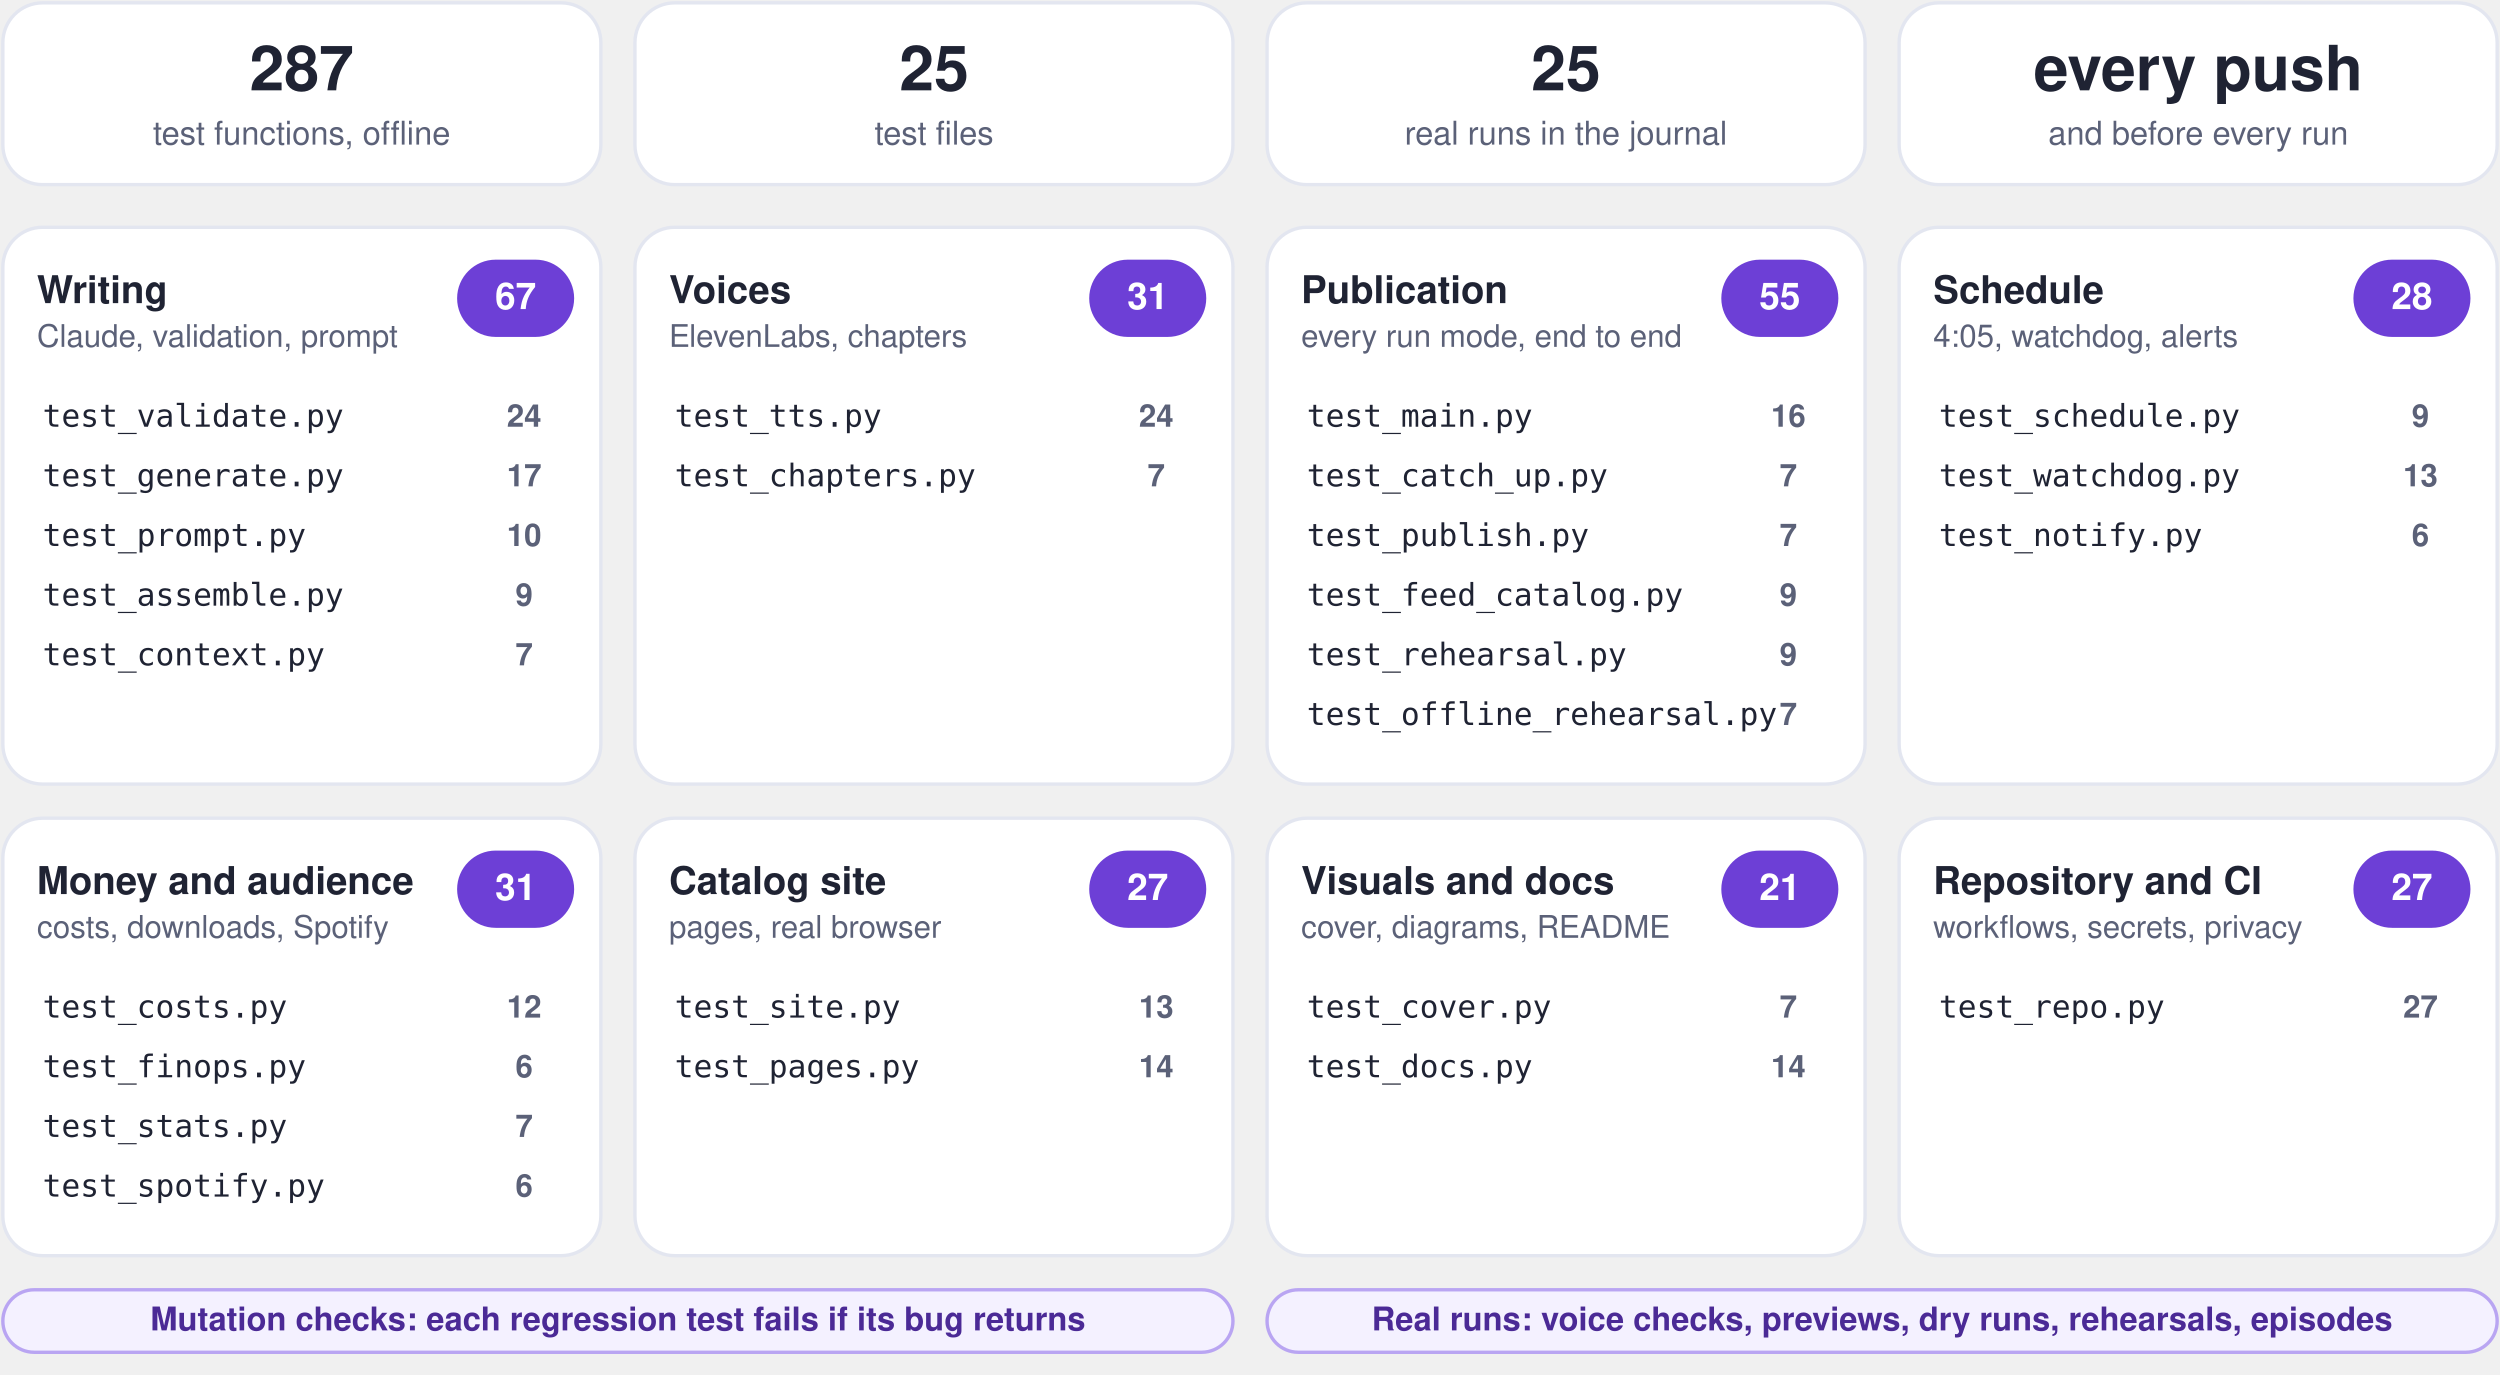
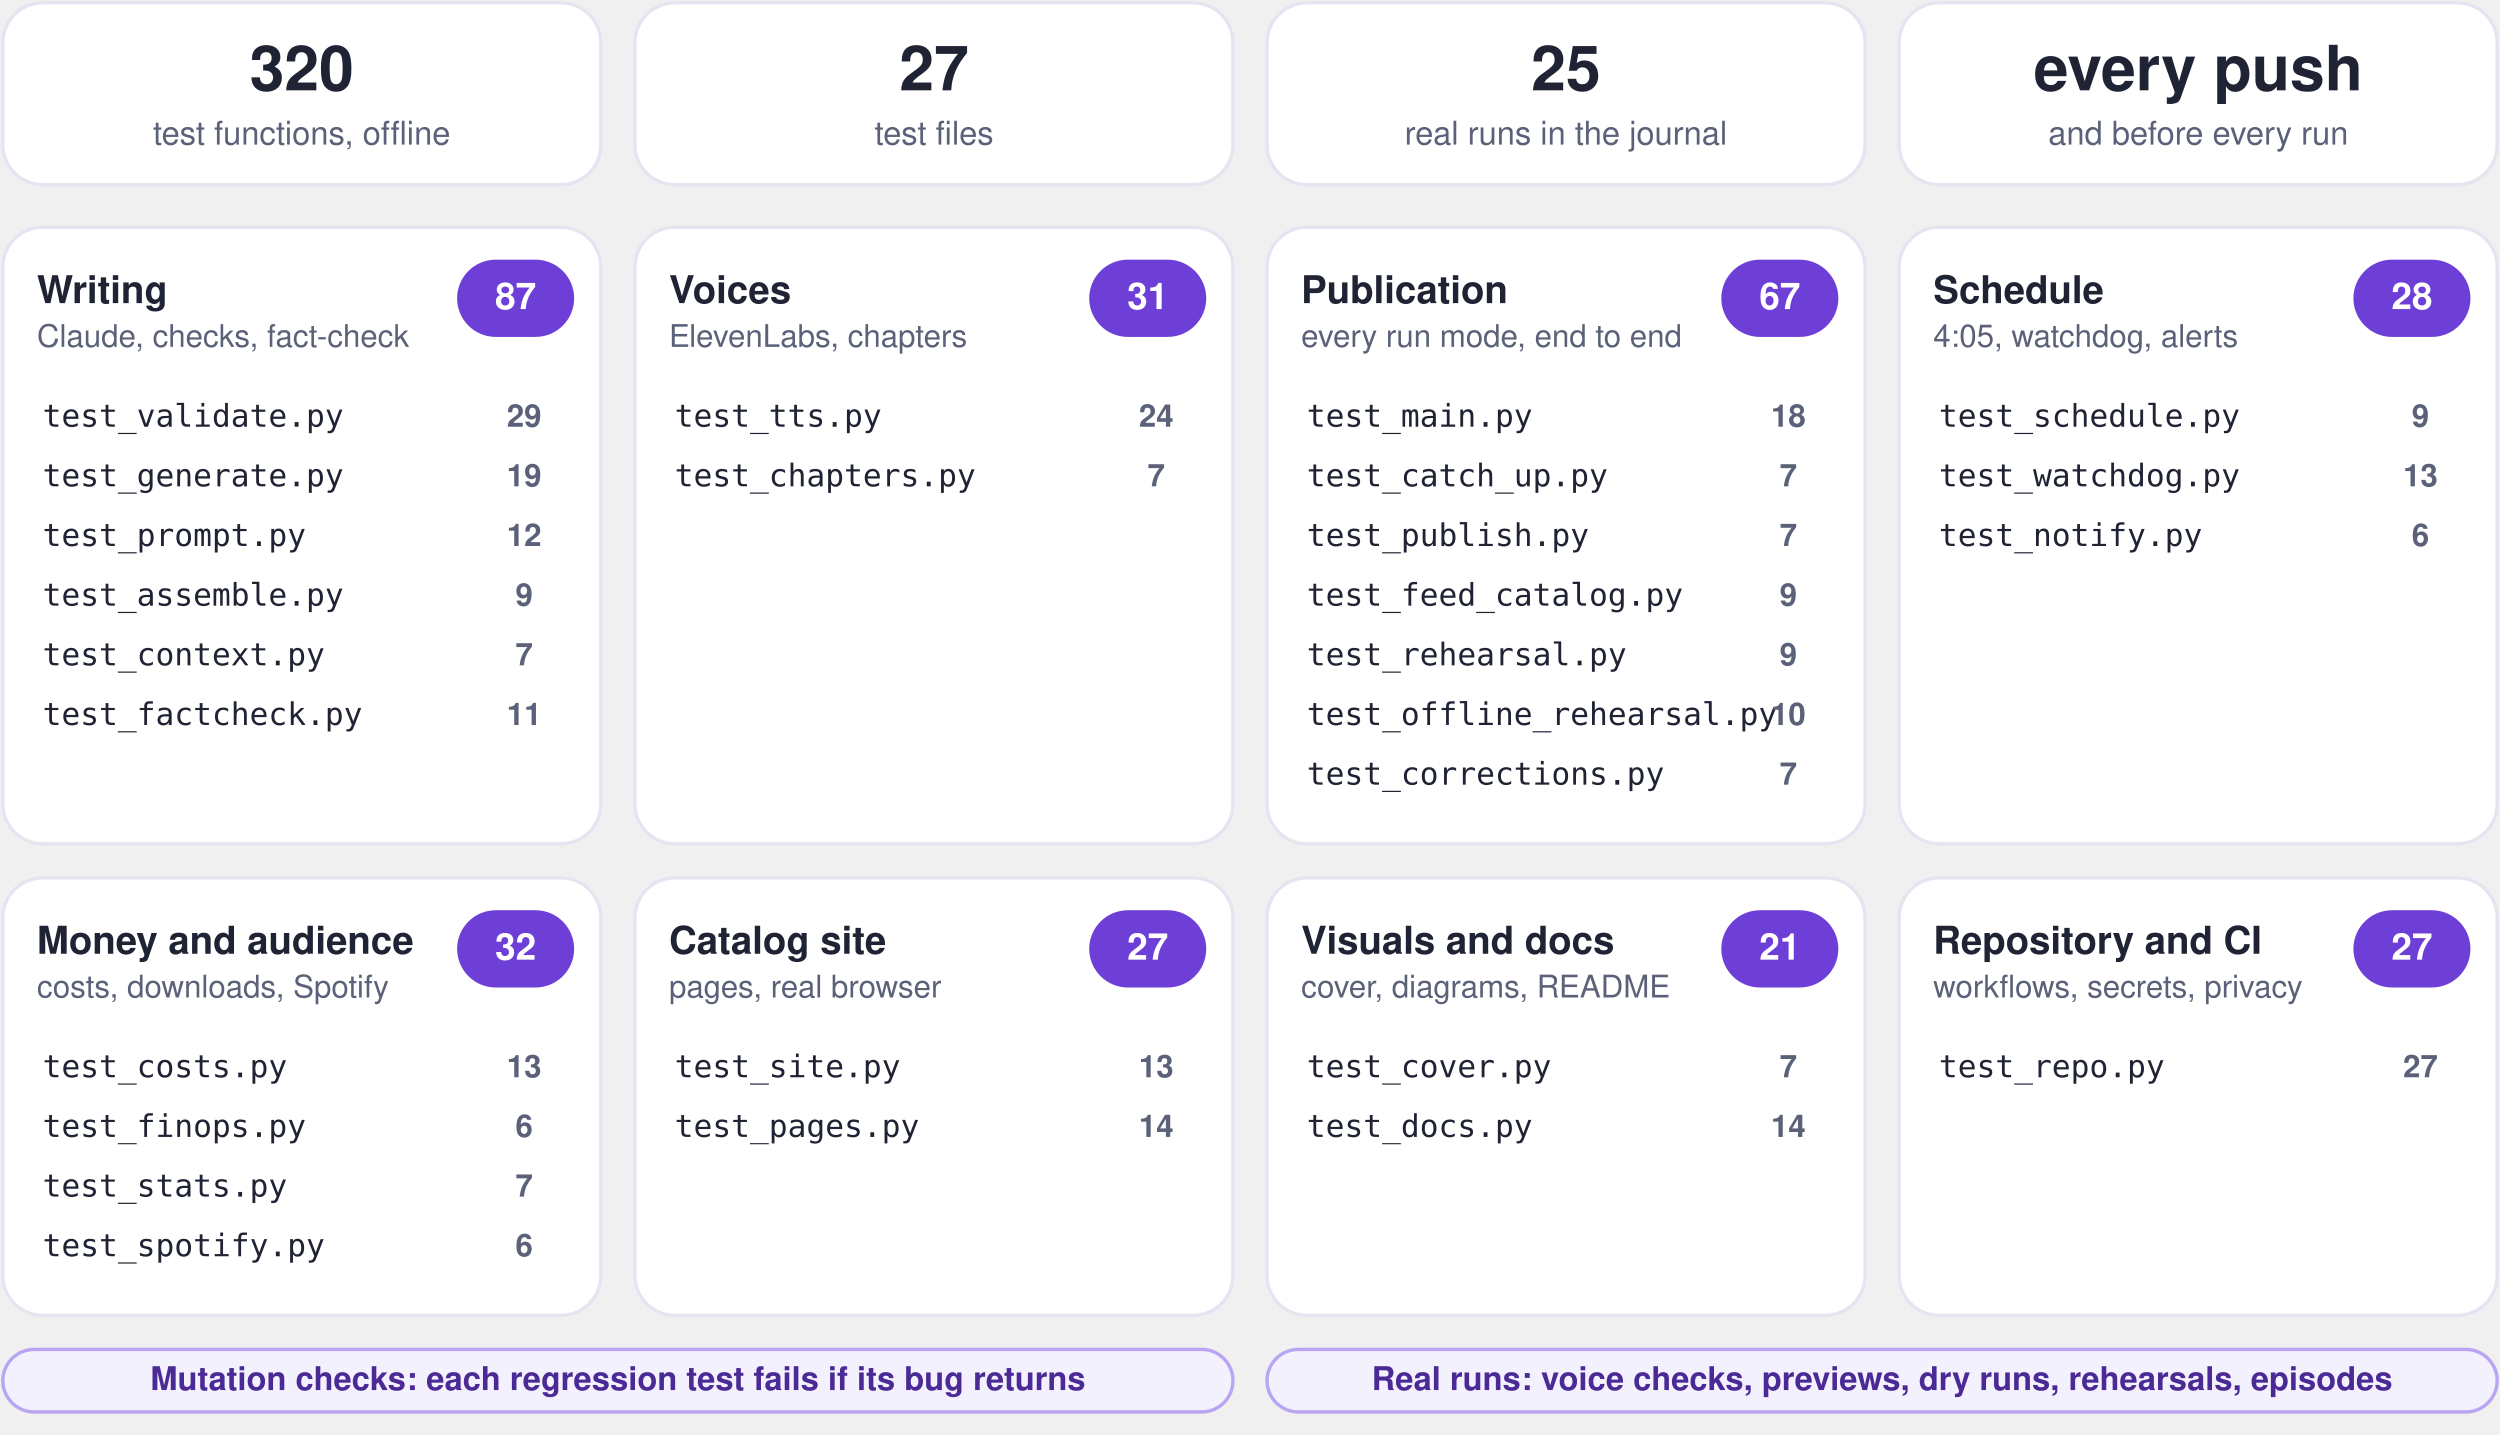
- <svg xmlns="http://www.w3.org/2000/svg" viewBox="0 0 880 484" width="880" height="484" role="img" aria-label="Test plan: 287 offline tests in 25 files">
+ <svg xmlns="http://www.w3.org/2000/svg" viewBox="0 0 880 505" width="880" height="505" role="img" aria-label="Test plan: 320 offline tests in 27 files">
  <g class="box">
    <rect x="1.0" y="1.0" width="210.5" height="64.0" rx="14" fill="#ffffff" stroke="#e3e6f0" stroke-width="1.2" class="frame" />
-     <text x="106.2" y="31.8" font-family="-apple-system, BlinkMacSystemFont, 'Segoe UI', Helvetica, Arial, sans-serif" font-size="22" font-weight="750" fill="#1f2333" text-anchor="middle">287</text>
+     <text x="106.2" y="31.8" font-family="-apple-system, BlinkMacSystemFont, 'Segoe UI', Helvetica, Arial, sans-serif" font-size="22" font-weight="750" fill="#1f2333" text-anchor="middle">320</text>
    <text x="106.2" y="50.9" font-family="-apple-system, BlinkMacSystemFont, 'Segoe UI', Helvetica, Arial, sans-serif" font-size="11.5" font-weight="500" fill="#5b6178" text-anchor="middle">test functions, offline</text>
  </g>
  <g class="box">
    <rect x="223.5" y="1.0" width="210.5" height="64.0" rx="14" fill="#ffffff" stroke="#e3e6f0" stroke-width="1.2" class="frame" />
-     <text x="328.8" y="31.8" font-family="-apple-system, BlinkMacSystemFont, 'Segoe UI', Helvetica, Arial, sans-serif" font-size="22" font-weight="750" fill="#1f2333" text-anchor="middle">25</text>
+     <text x="328.8" y="31.8" font-family="-apple-system, BlinkMacSystemFont, 'Segoe UI', Helvetica, Arial, sans-serif" font-size="22" font-weight="750" fill="#1f2333" text-anchor="middle">27</text>
    <text x="328.8" y="50.9" font-family="-apple-system, BlinkMacSystemFont, 'Segoe UI', Helvetica, Arial, sans-serif" font-size="11.5" font-weight="500" fill="#5b6178" text-anchor="middle">test files</text>
  </g>
  <g class="box">
    <rect x="446.0" y="1.0" width="210.5" height="64.0" rx="14" fill="#ffffff" stroke="#e3e6f0" stroke-width="1.2" class="frame" />
    <text x="551.2" y="31.8" font-family="-apple-system, BlinkMacSystemFont, 'Segoe UI', Helvetica, Arial, sans-serif" font-size="22" font-weight="750" fill="#1f2333" text-anchor="middle">25</text>
    <text x="551.2" y="50.9" font-family="-apple-system, BlinkMacSystemFont, 'Segoe UI', Helvetica, Arial, sans-serif" font-size="11.5" font-weight="500" fill="#5b6178" text-anchor="middle">real runs in the journal</text>
  </g>
  <g class="box">
    <rect x="668.5" y="1.0" width="210.5" height="64.0" rx="14" fill="#ffffff" stroke="#e3e6f0" stroke-width="1.2" class="frame" />
    <text x="773.8" y="31.8" font-family="-apple-system, BlinkMacSystemFont, 'Segoe UI', Helvetica, Arial, sans-serif" font-size="22" font-weight="750" fill="#1f2333" text-anchor="middle">every push</text>
    <text x="773.8" y="50.9" font-family="-apple-system, BlinkMacSystemFont, 'Segoe UI', Helvetica, Arial, sans-serif" font-size="11.5" font-weight="500" fill="#5b6178" text-anchor="middle">and before every run</text>
  </g>
-   <rect x="1.0" y="80.0" width="210.5" height="196.0" rx="14" fill="#ffffff" stroke="#e3e6f0" stroke-width="1.2" />
+   <rect x="1.0" y="80.0" width="210.5" height="217.0" rx="14" fill="#ffffff" stroke="#e3e6f0" stroke-width="1.2" />
  <g class="box">
    <rect x="9.0" y="90.0" width="152.5" height="40.0" rx="12" fill="none" stroke="none" stroke-width="1.2" class="frame" />
    <text x="13.0" y="106.7" font-family="-apple-system, BlinkMacSystemFont, 'Segoe UI', Helvetica, Arial, sans-serif" font-size="13.5" font-weight="700" fill="#1f2333" text-anchor="start">Writing</text>
-     <text x="13.0" y="122.1" font-family="-apple-system, BlinkMacSystemFont, 'Segoe UI', Helvetica, Arial, sans-serif" font-size="11" font-weight="400" fill="#5b6178" text-anchor="start">Claude, validation, prompt</text>
+     <text x="13.0" y="122.1" font-family="-apple-system, BlinkMacSystemFont, 'Segoe UI', Helvetica, Arial, sans-serif" font-size="11" font-weight="400" fill="#5b6178" text-anchor="start">Claude, checks, fact-check</text>
  </g>
  <g class="box">
    <rect x="161.5" y="92.0" width="40.0" height="26.0" rx="13" fill="#6d3fd6" stroke="#6d3fd6" stroke-width="1.2" class="frame" />
-     <text x="181.5" y="108.8" font-family="-apple-system, BlinkMacSystemFont, 'Segoe UI', Helvetica, Arial, sans-serif" font-size="13" font-weight="700" fill="#ffffff" text-anchor="middle">67</text>
+     <text x="181.5" y="108.8" font-family="-apple-system, BlinkMacSystemFont, 'Segoe UI', Helvetica, Arial, sans-serif" font-size="13" font-weight="700" fill="#ffffff" text-anchor="middle">87</text>
  </g>
  <g class="box">
    <rect x="11.0" y="138.0" width="190.5" height="18.0" rx="12" fill="none" stroke="none" stroke-width="1.2" class="frame" />
    <text x="15.0" y="150.2" font-family="ui-monospace, SFMono-Regular, Menlo, Consolas, monospace" font-size="11" font-weight="500" fill="#1f2333" text-anchor="start">test_validate.py</text>
  </g>
  <g class="box">
    <rect x="167.5" y="138.0" width="34.0" height="18.0" rx="12" fill="none" stroke="none" stroke-width="1.2" class="frame" />
-     <text x="184.5" y="150.2" font-family="-apple-system, BlinkMacSystemFont, 'Segoe UI', Helvetica, Arial, sans-serif" font-size="11" font-weight="700" fill="#5b6178" text-anchor="middle">24</text>
+     <text x="184.5" y="150.2" font-family="-apple-system, BlinkMacSystemFont, 'Segoe UI', Helvetica, Arial, sans-serif" font-size="11" font-weight="700" fill="#5b6178" text-anchor="middle">29</text>
  </g>
  <g class="box">
    <rect x="11.0" y="159.0" width="190.5" height="18.0" rx="12" fill="none" stroke="none" stroke-width="1.2" class="frame" />
    <text x="15.0" y="171.2" font-family="ui-monospace, SFMono-Regular, Menlo, Consolas, monospace" font-size="11" font-weight="500" fill="#1f2333" text-anchor="start">test_generate.py</text>
  </g>
  <g class="box">
    <rect x="167.5" y="159.0" width="34.0" height="18.0" rx="12" fill="none" stroke="none" stroke-width="1.2" class="frame" />
-     <text x="184.5" y="171.2" font-family="-apple-system, BlinkMacSystemFont, 'Segoe UI', Helvetica, Arial, sans-serif" font-size="11" font-weight="700" fill="#5b6178" text-anchor="middle">17</text>
+     <text x="184.5" y="171.2" font-family="-apple-system, BlinkMacSystemFont, 'Segoe UI', Helvetica, Arial, sans-serif" font-size="11" font-weight="700" fill="#5b6178" text-anchor="middle">19</text>
  </g>
  <g class="box">
    <rect x="11.0" y="180.0" width="190.5" height="18.0" rx="12" fill="none" stroke="none" stroke-width="1.2" class="frame" />
    <text x="15.0" y="192.2" font-family="ui-monospace, SFMono-Regular, Menlo, Consolas, monospace" font-size="11" font-weight="500" fill="#1f2333" text-anchor="start">test_prompt.py</text>
  </g>
  <g class="box">
    <rect x="167.5" y="180.0" width="34.0" height="18.0" rx="12" fill="none" stroke="none" stroke-width="1.2" class="frame" />
-     <text x="184.5" y="192.2" font-family="-apple-system, BlinkMacSystemFont, 'Segoe UI', Helvetica, Arial, sans-serif" font-size="11" font-weight="700" fill="#5b6178" text-anchor="middle">10</text>
+     <text x="184.5" y="192.2" font-family="-apple-system, BlinkMacSystemFont, 'Segoe UI', Helvetica, Arial, sans-serif" font-size="11" font-weight="700" fill="#5b6178" text-anchor="middle">12</text>
  </g>
  <g class="box">
    <rect x="11.0" y="201.0" width="190.5" height="18.0" rx="12" fill="none" stroke="none" stroke-width="1.2" class="frame" />
    <text x="15.0" y="213.2" font-family="ui-monospace, SFMono-Regular, Menlo, Consolas, monospace" font-size="11" font-weight="500" fill="#1f2333" text-anchor="start">test_assemble.py</text>
  </g>
  <g class="box">
    <rect x="167.5" y="201.0" width="34.0" height="18.0" rx="12" fill="none" stroke="none" stroke-width="1.2" class="frame" />
    <text x="184.5" y="213.2" font-family="-apple-system, BlinkMacSystemFont, 'Segoe UI', Helvetica, Arial, sans-serif" font-size="11" font-weight="700" fill="#5b6178" text-anchor="middle">9</text>
  </g>
  <g class="box">
    <rect x="11.0" y="222.0" width="190.5" height="18.0" rx="12" fill="none" stroke="none" stroke-width="1.2" class="frame" />
    <text x="15.0" y="234.2" font-family="ui-monospace, SFMono-Regular, Menlo, Consolas, monospace" font-size="11" font-weight="500" fill="#1f2333" text-anchor="start">test_context.py</text>
  </g>
  <g class="box">
    <rect x="167.5" y="222.0" width="34.0" height="18.0" rx="12" fill="none" stroke="none" stroke-width="1.2" class="frame" />
    <text x="184.5" y="234.2" font-family="-apple-system, BlinkMacSystemFont, 'Segoe UI', Helvetica, Arial, sans-serif" font-size="11" font-weight="700" fill="#5b6178" text-anchor="middle">7</text>
  </g>
-   <rect x="223.5" y="80.0" width="210.5" height="196.0" rx="14" fill="#ffffff" stroke="#e3e6f0" stroke-width="1.2" />
+   <g class="box">
+     <rect x="11.0" y="243.0" width="190.5" height="18.0" rx="12" fill="none" stroke="none" stroke-width="1.2" class="frame" />
+     <text x="15.0" y="255.2" font-family="ui-monospace, SFMono-Regular, Menlo, Consolas, monospace" font-size="11" font-weight="500" fill="#1f2333" text-anchor="start">test_factcheck.py</text>
+   </g>
+   <g class="box">
+     <rect x="167.5" y="243.0" width="34.0" height="18.0" rx="12" fill="none" stroke="none" stroke-width="1.2" class="frame" />
+     <text x="184.5" y="255.2" font-family="-apple-system, BlinkMacSystemFont, 'Segoe UI', Helvetica, Arial, sans-serif" font-size="11" font-weight="700" fill="#5b6178" text-anchor="middle">11</text>
+   </g>
+   <rect x="223.5" y="80.0" width="210.5" height="217.0" rx="14" fill="#ffffff" stroke="#e3e6f0" stroke-width="1.2" />
  <g class="box">
    <rect x="231.5" y="90.0" width="152.5" height="40.0" rx="12" fill="none" stroke="none" stroke-width="1.2" class="frame" />
    <text x="235.5" y="106.7" font-family="-apple-system, BlinkMacSystemFont, 'Segoe UI', Helvetica, Arial, sans-serif" font-size="13.5" font-weight="700" fill="#1f2333" text-anchor="start">Voices</text>
    <text x="235.5" y="122.1" font-family="-apple-system, BlinkMacSystemFont, 'Segoe UI', Helvetica, Arial, sans-serif" font-size="11" font-weight="400" fill="#5b6178" text-anchor="start">ElevenLabs, chapters</text>
  </g>
  <g class="box">
    <rect x="384.0" y="92.0" width="40.0" height="26.0" rx="13" fill="#6d3fd6" stroke="#6d3fd6" stroke-width="1.2" class="frame" />
    <text x="404.0" y="108.8" font-family="-apple-system, BlinkMacSystemFont, 'Segoe UI', Helvetica, Arial, sans-serif" font-size="13" font-weight="700" fill="#ffffff" text-anchor="middle">31</text>
  </g>
  <g class="box">
    <rect x="233.5" y="138.0" width="190.5" height="18.0" rx="12" fill="none" stroke="none" stroke-width="1.2" class="frame" />
    <text x="237.5" y="150.2" font-family="ui-monospace, SFMono-Regular, Menlo, Consolas, monospace" font-size="11" font-weight="500" fill="#1f2333" text-anchor="start">test_tts.py</text>
  </g>
  <g class="box">
    <rect x="390.0" y="138.0" width="34.0" height="18.0" rx="12" fill="none" stroke="none" stroke-width="1.2" class="frame" />
    <text x="407.0" y="150.2" font-family="-apple-system, BlinkMacSystemFont, 'Segoe UI', Helvetica, Arial, sans-serif" font-size="11" font-weight="700" fill="#5b6178" text-anchor="middle">24</text>
  </g>
  <g class="box">
    <rect x="233.5" y="159.0" width="190.5" height="18.0" rx="12" fill="none" stroke="none" stroke-width="1.2" class="frame" />
    <text x="237.5" y="171.2" font-family="ui-monospace, SFMono-Regular, Menlo, Consolas, monospace" font-size="11" font-weight="500" fill="#1f2333" text-anchor="start">test_chapters.py</text>
  </g>
  <g class="box">
    <rect x="390.0" y="159.0" width="34.0" height="18.0" rx="12" fill="none" stroke="none" stroke-width="1.2" class="frame" />
    <text x="407.0" y="171.2" font-family="-apple-system, BlinkMacSystemFont, 'Segoe UI', Helvetica, Arial, sans-serif" font-size="11" font-weight="700" fill="#5b6178" text-anchor="middle">7</text>
  </g>
-   <rect x="446.0" y="80.0" width="210.5" height="196.0" rx="14" fill="#ffffff" stroke="#e3e6f0" stroke-width="1.2" />
+   <rect x="446.0" y="80.0" width="210.5" height="217.0" rx="14" fill="#ffffff" stroke="#e3e6f0" stroke-width="1.2" />
  <g class="box">
    <rect x="454.0" y="90.0" width="152.5" height="40.0" rx="12" fill="none" stroke="none" stroke-width="1.2" class="frame" />
    <text x="458.0" y="106.7" font-family="-apple-system, BlinkMacSystemFont, 'Segoe UI', Helvetica, Arial, sans-serif" font-size="13.5" font-weight="700" fill="#1f2333" text-anchor="start">Publication</text>
    <text x="458.0" y="122.1" font-family="-apple-system, BlinkMacSystemFont, 'Segoe UI', Helvetica, Arial, sans-serif" font-size="11" font-weight="400" fill="#5b6178" text-anchor="start">every run mode, end to end</text>
  </g>
  <g class="box">
    <rect x="606.5" y="92.0" width="40.0" height="26.0" rx="13" fill="#6d3fd6" stroke="#6d3fd6" stroke-width="1.2" class="frame" />
-     <text x="626.5" y="108.8" font-family="-apple-system, BlinkMacSystemFont, 'Segoe UI', Helvetica, Arial, sans-serif" font-size="13" font-weight="700" fill="#ffffff" text-anchor="middle">55</text>
+     <text x="626.5" y="108.8" font-family="-apple-system, BlinkMacSystemFont, 'Segoe UI', Helvetica, Arial, sans-serif" font-size="13" font-weight="700" fill="#ffffff" text-anchor="middle">67</text>
  </g>
  <g class="box">
    <rect x="456.0" y="138.0" width="190.5" height="18.0" rx="12" fill="none" stroke="none" stroke-width="1.2" class="frame" />
    <text x="460.0" y="150.2" font-family="ui-monospace, SFMono-Regular, Menlo, Consolas, monospace" font-size="11" font-weight="500" fill="#1f2333" text-anchor="start">test_main.py</text>
  </g>
  <g class="box">
    <rect x="612.5" y="138.0" width="34.0" height="18.0" rx="12" fill="none" stroke="none" stroke-width="1.2" class="frame" />
-     <text x="629.5" y="150.2" font-family="-apple-system, BlinkMacSystemFont, 'Segoe UI', Helvetica, Arial, sans-serif" font-size="11" font-weight="700" fill="#5b6178" text-anchor="middle">16</text>
+     <text x="629.5" y="150.2" font-family="-apple-system, BlinkMacSystemFont, 'Segoe UI', Helvetica, Arial, sans-serif" font-size="11" font-weight="700" fill="#5b6178" text-anchor="middle">18</text>
  </g>
  <g class="box">
    <rect x="456.0" y="159.0" width="190.5" height="18.0" rx="12" fill="none" stroke="none" stroke-width="1.2" class="frame" />
    <text x="460.0" y="171.2" font-family="ui-monospace, SFMono-Regular, Menlo, Consolas, monospace" font-size="11" font-weight="500" fill="#1f2333" text-anchor="start">test_catch_up.py</text>
  </g>
  <g class="box">
    <rect x="612.5" y="159.0" width="34.0" height="18.0" rx="12" fill="none" stroke="none" stroke-width="1.2" class="frame" />
    <text x="629.5" y="171.2" font-family="-apple-system, BlinkMacSystemFont, 'Segoe UI', Helvetica, Arial, sans-serif" font-size="11" font-weight="700" fill="#5b6178" text-anchor="middle">7</text>
  </g>
  <g class="box">
    <rect x="456.0" y="180.0" width="190.5" height="18.0" rx="12" fill="none" stroke="none" stroke-width="1.2" class="frame" />
    <text x="460.0" y="192.2" font-family="ui-monospace, SFMono-Regular, Menlo, Consolas, monospace" font-size="11" font-weight="500" fill="#1f2333" text-anchor="start">test_publish.py</text>
  </g>
  <g class="box">
    <rect x="612.5" y="180.0" width="34.0" height="18.0" rx="12" fill="none" stroke="none" stroke-width="1.2" class="frame" />
    <text x="629.5" y="192.2" font-family="-apple-system, BlinkMacSystemFont, 'Segoe UI', Helvetica, Arial, sans-serif" font-size="11" font-weight="700" fill="#5b6178" text-anchor="middle">7</text>
  </g>
  <g class="box">
    <rect x="456.0" y="201.0" width="190.5" height="18.0" rx="12" fill="none" stroke="none" stroke-width="1.2" class="frame" />
    <text x="460.0" y="213.2" font-family="ui-monospace, SFMono-Regular, Menlo, Consolas, monospace" font-size="11" font-weight="500" fill="#1f2333" text-anchor="start">test_feed_catalog.py</text>
  </g>
  <g class="box">
    <rect x="612.5" y="201.0" width="34.0" height="18.0" rx="12" fill="none" stroke="none" stroke-width="1.2" class="frame" />
    <text x="629.5" y="213.2" font-family="-apple-system, BlinkMacSystemFont, 'Segoe UI', Helvetica, Arial, sans-serif" font-size="11" font-weight="700" fill="#5b6178" text-anchor="middle">9</text>
  </g>
  <g class="box">
    <rect x="456.0" y="222.0" width="190.5" height="18.0" rx="12" fill="none" stroke="none" stroke-width="1.2" class="frame" />
    <text x="460.0" y="234.2" font-family="ui-monospace, SFMono-Regular, Menlo, Consolas, monospace" font-size="11" font-weight="500" fill="#1f2333" text-anchor="start">test_rehearsal.py</text>
  </g>
  <g class="box">
    <rect x="612.5" y="222.0" width="34.0" height="18.0" rx="12" fill="none" stroke="none" stroke-width="1.2" class="frame" />
    <text x="629.5" y="234.2" font-family="-apple-system, BlinkMacSystemFont, 'Segoe UI', Helvetica, Arial, sans-serif" font-size="11" font-weight="700" fill="#5b6178" text-anchor="middle">9</text>
  </g>
  <g class="box">
    <rect x="456.0" y="243.0" width="190.5" height="18.0" rx="12" fill="none" stroke="none" stroke-width="1.2" class="frame" />
    <text x="460.0" y="255.2" font-family="ui-monospace, SFMono-Regular, Menlo, Consolas, monospace" font-size="11" font-weight="500" fill="#1f2333" text-anchor="start">test_offline_rehearsal.py</text>
  </g>
  <g class="box">
    <rect x="612.5" y="243.0" width="34.0" height="18.0" rx="12" fill="none" stroke="none" stroke-width="1.2" class="frame" />
-     <text x="629.5" y="255.2" font-family="-apple-system, BlinkMacSystemFont, 'Segoe UI', Helvetica, Arial, sans-serif" font-size="11" font-weight="700" fill="#5b6178" text-anchor="middle">7</text>
-   </g>
-   <rect x="668.5" y="80.0" width="210.5" height="196.0" rx="14" fill="#ffffff" stroke="#e3e6f0" stroke-width="1.2" />
+     <text x="629.5" y="255.2" font-family="-apple-system, BlinkMacSystemFont, 'Segoe UI', Helvetica, Arial, sans-serif" font-size="11" font-weight="700" fill="#5b6178" text-anchor="middle">10</text>
+   </g>
+   <g class="box">
+     <rect x="456.0" y="264.0" width="190.5" height="18.0" rx="12" fill="none" stroke="none" stroke-width="1.2" class="frame" />
+     <text x="460.0" y="276.2" font-family="ui-monospace, SFMono-Regular, Menlo, Consolas, monospace" font-size="11" font-weight="500" fill="#1f2333" text-anchor="start">test_corrections.py</text>
+   </g>
+   <g class="box">
+     <rect x="612.5" y="264.0" width="34.0" height="18.0" rx="12" fill="none" stroke="none" stroke-width="1.2" class="frame" />
+     <text x="629.5" y="276.2" font-family="-apple-system, BlinkMacSystemFont, 'Segoe UI', Helvetica, Arial, sans-serif" font-size="11" font-weight="700" fill="#5b6178" text-anchor="middle">7</text>
+   </g>
+   <rect x="668.5" y="80.0" width="210.5" height="217.0" rx="14" fill="#ffffff" stroke="#e3e6f0" stroke-width="1.2" />
  <g class="box">
    <rect x="676.5" y="90.0" width="152.5" height="40.0" rx="12" fill="none" stroke="none" stroke-width="1.2" class="frame" />
    <text x="680.5" y="106.7" font-family="-apple-system, BlinkMacSystemFont, 'Segoe UI', Helvetica, Arial, sans-serif" font-size="13.5" font-weight="700" fill="#1f2333" text-anchor="start">Schedule</text>
    <text x="680.5" y="122.1" font-family="-apple-system, BlinkMacSystemFont, 'Segoe UI', Helvetica, Arial, sans-serif" font-size="11" font-weight="400" fill="#5b6178" text-anchor="start">4:05, watchdog, alerts</text>
  </g>
  <g class="box">
    <rect x="829.0" y="92.0" width="40.0" height="26.0" rx="13" fill="#6d3fd6" stroke="#6d3fd6" stroke-width="1.2" class="frame" />
    <text x="849.0" y="108.8" font-family="-apple-system, BlinkMacSystemFont, 'Segoe UI', Helvetica, Arial, sans-serif" font-size="13" font-weight="700" fill="#ffffff" text-anchor="middle">28</text>
  </g>
  <g class="box">
    <rect x="678.5" y="138.0" width="190.5" height="18.0" rx="12" fill="none" stroke="none" stroke-width="1.2" class="frame" />
    <text x="682.5" y="150.2" font-family="ui-monospace, SFMono-Regular, Menlo, Consolas, monospace" font-size="11" font-weight="500" fill="#1f2333" text-anchor="start">test_schedule.py</text>
  </g>
  <g class="box">
    <rect x="835.0" y="138.0" width="34.0" height="18.0" rx="12" fill="none" stroke="none" stroke-width="1.2" class="frame" />
    <text x="852.0" y="150.2" font-family="-apple-system, BlinkMacSystemFont, 'Segoe UI', Helvetica, Arial, sans-serif" font-size="11" font-weight="700" fill="#5b6178" text-anchor="middle">9</text>
  </g>
  <g class="box">
    <rect x="678.5" y="159.0" width="190.5" height="18.0" rx="12" fill="none" stroke="none" stroke-width="1.2" class="frame" />
    <text x="682.5" y="171.2" font-family="ui-monospace, SFMono-Regular, Menlo, Consolas, monospace" font-size="11" font-weight="500" fill="#1f2333" text-anchor="start">test_watchdog.py</text>
  </g>
  <g class="box">
    <rect x="835.0" y="159.0" width="34.0" height="18.0" rx="12" fill="none" stroke="none" stroke-width="1.2" class="frame" />
    <text x="852.0" y="171.2" font-family="-apple-system, BlinkMacSystemFont, 'Segoe UI', Helvetica, Arial, sans-serif" font-size="11" font-weight="700" fill="#5b6178" text-anchor="middle">13</text>
  </g>
  <g class="box">
    <rect x="678.5" y="180.0" width="190.5" height="18.0" rx="12" fill="none" stroke="none" stroke-width="1.2" class="frame" />
    <text x="682.5" y="192.2" font-family="ui-monospace, SFMono-Regular, Menlo, Consolas, monospace" font-size="11" font-weight="500" fill="#1f2333" text-anchor="start">test_notify.py</text>
  </g>
  <g class="box">
    <rect x="835.0" y="180.0" width="34.0" height="18.0" rx="12" fill="none" stroke="none" stroke-width="1.2" class="frame" />
    <text x="852.0" y="192.2" font-family="-apple-system, BlinkMacSystemFont, 'Segoe UI', Helvetica, Arial, sans-serif" font-size="11" font-weight="700" fill="#5b6178" text-anchor="middle">6</text>
  </g>
-   <rect x="1.0" y="288.0" width="210.5" height="154.0" rx="14" fill="#ffffff" stroke="#e3e6f0" stroke-width="1.2" />
-   <g class="box">
-     <rect x="9.0" y="298.0" width="152.5" height="40.0" rx="12" fill="none" stroke="none" stroke-width="1.2" class="frame" />
-     <text x="13.0" y="314.7" font-family="-apple-system, BlinkMacSystemFont, 'Segoe UI', Helvetica, Arial, sans-serif" font-size="13.5" font-weight="700" fill="#1f2333" text-anchor="start">Money and audience</text>
-     <text x="13.0" y="330.1" font-family="-apple-system, BlinkMacSystemFont, 'Segoe UI', Helvetica, Arial, sans-serif" font-size="11" font-weight="400" fill="#5b6178" text-anchor="start">costs, downloads, Spotify</text>
-   </g>
-   <g class="box">
-     <rect x="161.5" y="300.0" width="40.0" height="26.0" rx="13" fill="#6d3fd6" stroke="#6d3fd6" stroke-width="1.2" class="frame" />
-     <text x="181.5" y="316.8" font-family="-apple-system, BlinkMacSystemFont, 'Segoe UI', Helvetica, Arial, sans-serif" font-size="13" font-weight="700" fill="#ffffff" text-anchor="middle">31</text>
-   </g>
-   <g class="box">
-     <rect x="11.0" y="346.0" width="190.5" height="18.0" rx="12" fill="none" stroke="none" stroke-width="1.2" class="frame" />
-     <text x="15.0" y="358.2" font-family="ui-monospace, SFMono-Regular, Menlo, Consolas, monospace" font-size="11" font-weight="500" fill="#1f2333" text-anchor="start">test_costs.py</text>
-   </g>
-   <g class="box">
-     <rect x="167.5" y="346.0" width="34.0" height="18.0" rx="12" fill="none" stroke="none" stroke-width="1.2" class="frame" />
-     <text x="184.5" y="358.2" font-family="-apple-system, BlinkMacSystemFont, 'Segoe UI', Helvetica, Arial, sans-serif" font-size="11" font-weight="700" fill="#5b6178" text-anchor="middle">12</text>
+   <rect x="1.0" y="309.0" width="210.5" height="154.0" rx="14" fill="#ffffff" stroke="#e3e6f0" stroke-width="1.2" />
+   <g class="box">
+     <rect x="9.0" y="319.0" width="152.5" height="40.0" rx="12" fill="none" stroke="none" stroke-width="1.2" class="frame" />
+     <text x="13.0" y="335.7" font-family="-apple-system, BlinkMacSystemFont, 'Segoe UI', Helvetica, Arial, sans-serif" font-size="13.5" font-weight="700" fill="#1f2333" text-anchor="start">Money and audience</text>
+     <text x="13.0" y="351.1" font-family="-apple-system, BlinkMacSystemFont, 'Segoe UI', Helvetica, Arial, sans-serif" font-size="11" font-weight="400" fill="#5b6178" text-anchor="start">costs, downloads, Spotify</text>
+   </g>
+   <g class="box">
+     <rect x="161.5" y="321.0" width="40.0" height="26.0" rx="13" fill="#6d3fd6" stroke="#6d3fd6" stroke-width="1.2" class="frame" />
+     <text x="181.5" y="337.8" font-family="-apple-system, BlinkMacSystemFont, 'Segoe UI', Helvetica, Arial, sans-serif" font-size="13" font-weight="700" fill="#ffffff" text-anchor="middle">32</text>
  </g>
  <g class="box">
    <rect x="11.0" y="367.0" width="190.5" height="18.0" rx="12" fill="none" stroke="none" stroke-width="1.2" class="frame" />
-     <text x="15.0" y="379.2" font-family="ui-monospace, SFMono-Regular, Menlo, Consolas, monospace" font-size="11" font-weight="500" fill="#1f2333" text-anchor="start">test_finops.py</text>
+     <text x="15.0" y="379.2" font-family="ui-monospace, SFMono-Regular, Menlo, Consolas, monospace" font-size="11" font-weight="500" fill="#1f2333" text-anchor="start">test_costs.py</text>
  </g>
  <g class="box">
    <rect x="167.5" y="367.0" width="34.0" height="18.0" rx="12" fill="none" stroke="none" stroke-width="1.2" class="frame" />
-     <text x="184.5" y="379.2" font-family="-apple-system, BlinkMacSystemFont, 'Segoe UI', Helvetica, Arial, sans-serif" font-size="11" font-weight="700" fill="#5b6178" text-anchor="middle">6</text>
+     <text x="184.5" y="379.2" font-family="-apple-system, BlinkMacSystemFont, 'Segoe UI', Helvetica, Arial, sans-serif" font-size="11" font-weight="700" fill="#5b6178" text-anchor="middle">13</text>
  </g>
  <g class="box">
    <rect x="11.0" y="388.0" width="190.5" height="18.0" rx="12" fill="none" stroke="none" stroke-width="1.2" class="frame" />
-     <text x="15.0" y="400.2" font-family="ui-monospace, SFMono-Regular, Menlo, Consolas, monospace" font-size="11" font-weight="500" fill="#1f2333" text-anchor="start">test_stats.py</text>
+     <text x="15.0" y="400.2" font-family="ui-monospace, SFMono-Regular, Menlo, Consolas, monospace" font-size="11" font-weight="500" fill="#1f2333" text-anchor="start">test_finops.py</text>
  </g>
  <g class="box">
    <rect x="167.5" y="388.0" width="34.0" height="18.0" rx="12" fill="none" stroke="none" stroke-width="1.2" class="frame" />
-     <text x="184.5" y="400.2" font-family="-apple-system, BlinkMacSystemFont, 'Segoe UI', Helvetica, Arial, sans-serif" font-size="11" font-weight="700" fill="#5b6178" text-anchor="middle">7</text>
+     <text x="184.5" y="400.2" font-family="-apple-system, BlinkMacSystemFont, 'Segoe UI', Helvetica, Arial, sans-serif" font-size="11" font-weight="700" fill="#5b6178" text-anchor="middle">6</text>
  </g>
  <g class="box">
    <rect x="11.0" y="409.0" width="190.5" height="18.0" rx="12" fill="none" stroke="none" stroke-width="1.2" class="frame" />
-     <text x="15.0" y="421.2" font-family="ui-monospace, SFMono-Regular, Menlo, Consolas, monospace" font-size="11" font-weight="500" fill="#1f2333" text-anchor="start">test_spotify.py</text>
+     <text x="15.0" y="421.2" font-family="ui-monospace, SFMono-Regular, Menlo, Consolas, monospace" font-size="11" font-weight="500" fill="#1f2333" text-anchor="start">test_stats.py</text>
  </g>
  <g class="box">
    <rect x="167.5" y="409.0" width="34.0" height="18.0" rx="12" fill="none" stroke="none" stroke-width="1.2" class="frame" />
-     <text x="184.5" y="421.2" font-family="-apple-system, BlinkMacSystemFont, 'Segoe UI', Helvetica, Arial, sans-serif" font-size="11" font-weight="700" fill="#5b6178" text-anchor="middle">6</text>
-   </g>
-   <rect x="223.5" y="288.0" width="210.5" height="154.0" rx="14" fill="#ffffff" stroke="#e3e6f0" stroke-width="1.2" />
-   <g class="box">
-     <rect x="231.5" y="298.0" width="152.5" height="40.0" rx="12" fill="none" stroke="none" stroke-width="1.2" class="frame" />
-     <text x="235.5" y="314.7" font-family="-apple-system, BlinkMacSystemFont, 'Segoe UI', Helvetica, Arial, sans-serif" font-size="13.5" font-weight="700" fill="#1f2333" text-anchor="start">Catalog site</text>
-     <text x="235.5" y="330.1" font-family="-apple-system, BlinkMacSystemFont, 'Segoe UI', Helvetica, Arial, sans-serif" font-size="11" font-weight="400" fill="#5b6178" text-anchor="start">pages, real browser</text>
-   </g>
-   <g class="box">
-     <rect x="384.0" y="300.0" width="40.0" height="26.0" rx="13" fill="#6d3fd6" stroke="#6d3fd6" stroke-width="1.2" class="frame" />
-     <text x="404.0" y="316.8" font-family="-apple-system, BlinkMacSystemFont, 'Segoe UI', Helvetica, Arial, sans-serif" font-size="13" font-weight="700" fill="#ffffff" text-anchor="middle">27</text>
-   </g>
-   <g class="box">
-     <rect x="233.5" y="346.0" width="190.5" height="18.0" rx="12" fill="none" stroke="none" stroke-width="1.2" class="frame" />
-     <text x="237.5" y="358.2" font-family="ui-monospace, SFMono-Regular, Menlo, Consolas, monospace" font-size="11" font-weight="500" fill="#1f2333" text-anchor="start">test_site.py</text>
-   </g>
-   <g class="box">
-     <rect x="390.0" y="346.0" width="34.0" height="18.0" rx="12" fill="none" stroke="none" stroke-width="1.2" class="frame" />
-     <text x="407.0" y="358.2" font-family="-apple-system, BlinkMacSystemFont, 'Segoe UI', Helvetica, Arial, sans-serif" font-size="11" font-weight="700" fill="#5b6178" text-anchor="middle">13</text>
+     <text x="184.5" y="421.2" font-family="-apple-system, BlinkMacSystemFont, 'Segoe UI', Helvetica, Arial, sans-serif" font-size="11" font-weight="700" fill="#5b6178" text-anchor="middle">7</text>
+   </g>
+   <g class="box">
+     <rect x="11.0" y="430.0" width="190.5" height="18.0" rx="12" fill="none" stroke="none" stroke-width="1.2" class="frame" />
+     <text x="15.0" y="442.2" font-family="ui-monospace, SFMono-Regular, Menlo, Consolas, monospace" font-size="11" font-weight="500" fill="#1f2333" text-anchor="start">test_spotify.py</text>
+   </g>
+   <g class="box">
+     <rect x="167.5" y="430.0" width="34.0" height="18.0" rx="12" fill="none" stroke="none" stroke-width="1.2" class="frame" />
+     <text x="184.5" y="442.2" font-family="-apple-system, BlinkMacSystemFont, 'Segoe UI', Helvetica, Arial, sans-serif" font-size="11" font-weight="700" fill="#5b6178" text-anchor="middle">6</text>
+   </g>
+   <rect x="223.5" y="309.0" width="210.5" height="154.0" rx="14" fill="#ffffff" stroke="#e3e6f0" stroke-width="1.2" />
+   <g class="box">
+     <rect x="231.5" y="319.0" width="152.5" height="40.0" rx="12" fill="none" stroke="none" stroke-width="1.2" class="frame" />
+     <text x="235.5" y="335.7" font-family="-apple-system, BlinkMacSystemFont, 'Segoe UI', Helvetica, Arial, sans-serif" font-size="13.5" font-weight="700" fill="#1f2333" text-anchor="start">Catalog site</text>
+     <text x="235.5" y="351.1" font-family="-apple-system, BlinkMacSystemFont, 'Segoe UI', Helvetica, Arial, sans-serif" font-size="11" font-weight="400" fill="#5b6178" text-anchor="start">pages, real browser</text>
+   </g>
+   <g class="box">
+     <rect x="384.0" y="321.0" width="40.0" height="26.0" rx="13" fill="#6d3fd6" stroke="#6d3fd6" stroke-width="1.2" class="frame" />
+     <text x="404.0" y="337.8" font-family="-apple-system, BlinkMacSystemFont, 'Segoe UI', Helvetica, Arial, sans-serif" font-size="13" font-weight="700" fill="#ffffff" text-anchor="middle">27</text>
  </g>
  <g class="box">
    <rect x="233.5" y="367.0" width="190.5" height="18.0" rx="12" fill="none" stroke="none" stroke-width="1.2" class="frame" />
-     <text x="237.5" y="379.2" font-family="ui-monospace, SFMono-Regular, Menlo, Consolas, monospace" font-size="11" font-weight="500" fill="#1f2333" text-anchor="start">test_pages.py</text>
+     <text x="237.5" y="379.2" font-family="ui-monospace, SFMono-Regular, Menlo, Consolas, monospace" font-size="11" font-weight="500" fill="#1f2333" text-anchor="start">test_site.py</text>
  </g>
  <g class="box">
    <rect x="390.0" y="367.0" width="34.0" height="18.0" rx="12" fill="none" stroke="none" stroke-width="1.2" class="frame" />
-     <text x="407.0" y="379.2" font-family="-apple-system, BlinkMacSystemFont, 'Segoe UI', Helvetica, Arial, sans-serif" font-size="11" font-weight="700" fill="#5b6178" text-anchor="middle">14</text>
-   </g>
-   <rect x="446.0" y="288.0" width="210.5" height="154.0" rx="14" fill="#ffffff" stroke="#e3e6f0" stroke-width="1.2" />
-   <g class="box">
-     <rect x="454.0" y="298.0" width="152.5" height="40.0" rx="12" fill="none" stroke="none" stroke-width="1.2" class="frame" />
-     <text x="458.0" y="314.7" font-family="-apple-system, BlinkMacSystemFont, 'Segoe UI', Helvetica, Arial, sans-serif" font-size="13.5" font-weight="700" fill="#1f2333" text-anchor="start">Visuals and docs</text>
-     <text x="458.0" y="330.1" font-family="-apple-system, BlinkMacSystemFont, 'Segoe UI', Helvetica, Arial, sans-serif" font-size="11" font-weight="400" fill="#5b6178" text-anchor="start">cover, diagrams, README</text>
-   </g>
-   <g class="box">
-     <rect x="606.5" y="300.0" width="40.0" height="26.0" rx="13" fill="#6d3fd6" stroke="#6d3fd6" stroke-width="1.2" class="frame" />
-     <text x="626.5" y="316.8" font-family="-apple-system, BlinkMacSystemFont, 'Segoe UI', Helvetica, Arial, sans-serif" font-size="13" font-weight="700" fill="#ffffff" text-anchor="middle">21</text>
-   </g>
-   <g class="box">
-     <rect x="456.0" y="346.0" width="190.5" height="18.0" rx="12" fill="none" stroke="none" stroke-width="1.2" class="frame" />
-     <text x="460.0" y="358.2" font-family="ui-monospace, SFMono-Regular, Menlo, Consolas, monospace" font-size="11" font-weight="500" fill="#1f2333" text-anchor="start">test_cover.py</text>
-   </g>
-   <g class="box">
-     <rect x="612.5" y="346.0" width="34.0" height="18.0" rx="12" fill="none" stroke="none" stroke-width="1.2" class="frame" />
-     <text x="629.5" y="358.2" font-family="-apple-system, BlinkMacSystemFont, 'Segoe UI', Helvetica, Arial, sans-serif" font-size="11" font-weight="700" fill="#5b6178" text-anchor="middle">7</text>
+     <text x="407.0" y="379.2" font-family="-apple-system, BlinkMacSystemFont, 'Segoe UI', Helvetica, Arial, sans-serif" font-size="11" font-weight="700" fill="#5b6178" text-anchor="middle">13</text>
+   </g>
+   <g class="box">
+     <rect x="233.5" y="388.0" width="190.5" height="18.0" rx="12" fill="none" stroke="none" stroke-width="1.2" class="frame" />
+     <text x="237.5" y="400.2" font-family="ui-monospace, SFMono-Regular, Menlo, Consolas, monospace" font-size="11" font-weight="500" fill="#1f2333" text-anchor="start">test_pages.py</text>
+   </g>
+   <g class="box">
+     <rect x="390.0" y="388.0" width="34.0" height="18.0" rx="12" fill="none" stroke="none" stroke-width="1.2" class="frame" />
+     <text x="407.0" y="400.2" font-family="-apple-system, BlinkMacSystemFont, 'Segoe UI', Helvetica, Arial, sans-serif" font-size="11" font-weight="700" fill="#5b6178" text-anchor="middle">14</text>
+   </g>
+   <rect x="446.0" y="309.0" width="210.5" height="154.0" rx="14" fill="#ffffff" stroke="#e3e6f0" stroke-width="1.2" />
+   <g class="box">
+     <rect x="454.0" y="319.0" width="152.5" height="40.0" rx="12" fill="none" stroke="none" stroke-width="1.2" class="frame" />
+     <text x="458.0" y="335.7" font-family="-apple-system, BlinkMacSystemFont, 'Segoe UI', Helvetica, Arial, sans-serif" font-size="13.5" font-weight="700" fill="#1f2333" text-anchor="start">Visuals and docs</text>
+     <text x="458.0" y="351.1" font-family="-apple-system, BlinkMacSystemFont, 'Segoe UI', Helvetica, Arial, sans-serif" font-size="11" font-weight="400" fill="#5b6178" text-anchor="start">cover, diagrams, README</text>
+   </g>
+   <g class="box">
+     <rect x="606.5" y="321.0" width="40.0" height="26.0" rx="13" fill="#6d3fd6" stroke="#6d3fd6" stroke-width="1.2" class="frame" />
+     <text x="626.5" y="337.8" font-family="-apple-system, BlinkMacSystemFont, 'Segoe UI', Helvetica, Arial, sans-serif" font-size="13" font-weight="700" fill="#ffffff" text-anchor="middle">21</text>
  </g>
  <g class="box">
    <rect x="456.0" y="367.0" width="190.5" height="18.0" rx="12" fill="none" stroke="none" stroke-width="1.2" class="frame" />
-     <text x="460.0" y="379.2" font-family="ui-monospace, SFMono-Regular, Menlo, Consolas, monospace" font-size="11" font-weight="500" fill="#1f2333" text-anchor="start">test_docs.py</text>
+     <text x="460.0" y="379.2" font-family="ui-monospace, SFMono-Regular, Menlo, Consolas, monospace" font-size="11" font-weight="500" fill="#1f2333" text-anchor="start">test_cover.py</text>
  </g>
  <g class="box">
    <rect x="612.5" y="367.0" width="34.0" height="18.0" rx="12" fill="none" stroke="none" stroke-width="1.2" class="frame" />
-     <text x="629.5" y="379.2" font-family="-apple-system, BlinkMacSystemFont, 'Segoe UI', Helvetica, Arial, sans-serif" font-size="11" font-weight="700" fill="#5b6178" text-anchor="middle">14</text>
-   </g>
-   <rect x="668.5" y="288.0" width="210.5" height="154.0" rx="14" fill="#ffffff" stroke="#e3e6f0" stroke-width="1.2" />
-   <g class="box">
-     <rect x="676.5" y="298.0" width="152.5" height="40.0" rx="12" fill="none" stroke="none" stroke-width="1.2" class="frame" />
-     <text x="680.5" y="314.7" font-family="-apple-system, BlinkMacSystemFont, 'Segoe UI', Helvetica, Arial, sans-serif" font-size="13.5" font-weight="700" fill="#1f2333" text-anchor="start">Repository and CI</text>
-     <text x="680.5" y="330.1" font-family="-apple-system, BlinkMacSystemFont, 'Segoe UI', Helvetica, Arial, sans-serif" font-size="11" font-weight="400" fill="#5b6178" text-anchor="start">workflows, secrets, privacy</text>
-   </g>
-   <g class="box">
-     <rect x="829.0" y="300.0" width="40.0" height="26.0" rx="13" fill="#6d3fd6" stroke="#6d3fd6" stroke-width="1.2" class="frame" />
-     <text x="849.0" y="316.8" font-family="-apple-system, BlinkMacSystemFont, 'Segoe UI', Helvetica, Arial, sans-serif" font-size="13" font-weight="700" fill="#ffffff" text-anchor="middle">27</text>
-   </g>
-   <g class="box">
-     <rect x="678.5" y="346.0" width="190.5" height="18.0" rx="12" fill="none" stroke="none" stroke-width="1.2" class="frame" />
-     <text x="682.5" y="358.2" font-family="ui-monospace, SFMono-Regular, Menlo, Consolas, monospace" font-size="11" font-weight="500" fill="#1f2333" text-anchor="start">test_repo.py</text>
-   </g>
-   <g class="box">
-     <rect x="835.0" y="346.0" width="34.0" height="18.0" rx="12" fill="none" stroke="none" stroke-width="1.2" class="frame" />
-     <text x="852.0" y="358.2" font-family="-apple-system, BlinkMacSystemFont, 'Segoe UI', Helvetica, Arial, sans-serif" font-size="11" font-weight="700" fill="#5b6178" text-anchor="middle">27</text>
-   </g>
-   <g class="box">
-     <rect x="1.0" y="454.0" width="433.0" height="22.0" rx="11" fill="#f4f1ff" stroke="#b9a5f2" stroke-width="1.2" class="frame" />
-     <text x="217.5" y="468.3" font-family="-apple-system, BlinkMacSystemFont, 'Segoe UI', Helvetica, Arial, sans-serif" font-size="11.5" font-weight="600" fill="#4b2a96" text-anchor="middle">Mutation checks: each regression test fails if its bug returns</text>
-   </g>
-   <g class="box">
-     <rect x="446.0" y="454.0" width="433.0" height="22.0" rx="11" fill="#f4f1ff" stroke="#b9a5f2" stroke-width="1.2" class="frame" />
-     <text x="662.5" y="468.3" font-family="-apple-system, BlinkMacSystemFont, 'Segoe UI', Helvetica, Arial, sans-serif" font-size="11.5" font-weight="600" fill="#4b2a96" text-anchor="middle">Real runs: voice checks, previews, dry runs, rehearsals, episodes</text>
+     <text x="629.5" y="379.2" font-family="-apple-system, BlinkMacSystemFont, 'Segoe UI', Helvetica, Arial, sans-serif" font-size="11" font-weight="700" fill="#5b6178" text-anchor="middle">7</text>
+   </g>
+   <g class="box">
+     <rect x="456.0" y="388.0" width="190.5" height="18.0" rx="12" fill="none" stroke="none" stroke-width="1.2" class="frame" />
+     <text x="460.0" y="400.2" font-family="ui-monospace, SFMono-Regular, Menlo, Consolas, monospace" font-size="11" font-weight="500" fill="#1f2333" text-anchor="start">test_docs.py</text>
+   </g>
+   <g class="box">
+     <rect x="612.5" y="388.0" width="34.0" height="18.0" rx="12" fill="none" stroke="none" stroke-width="1.2" class="frame" />
+     <text x="629.5" y="400.2" font-family="-apple-system, BlinkMacSystemFont, 'Segoe UI', Helvetica, Arial, sans-serif" font-size="11" font-weight="700" fill="#5b6178" text-anchor="middle">14</text>
+   </g>
+   <rect x="668.5" y="309.0" width="210.5" height="154.0" rx="14" fill="#ffffff" stroke="#e3e6f0" stroke-width="1.2" />
+   <g class="box">
+     <rect x="676.5" y="319.0" width="152.5" height="40.0" rx="12" fill="none" stroke="none" stroke-width="1.2" class="frame" />
+     <text x="680.5" y="335.7" font-family="-apple-system, BlinkMacSystemFont, 'Segoe UI', Helvetica, Arial, sans-serif" font-size="13.5" font-weight="700" fill="#1f2333" text-anchor="start">Repository and CI</text>
+     <text x="680.5" y="351.1" font-family="-apple-system, BlinkMacSystemFont, 'Segoe UI', Helvetica, Arial, sans-serif" font-size="11" font-weight="400" fill="#5b6178" text-anchor="start">workflows, secrets, privacy</text>
+   </g>
+   <g class="box">
+     <rect x="829.0" y="321.0" width="40.0" height="26.0" rx="13" fill="#6d3fd6" stroke="#6d3fd6" stroke-width="1.2" class="frame" />
+     <text x="849.0" y="337.8" font-family="-apple-system, BlinkMacSystemFont, 'Segoe UI', Helvetica, Arial, sans-serif" font-size="13" font-weight="700" fill="#ffffff" text-anchor="middle">27</text>
+   </g>
+   <g class="box">
+     <rect x="678.5" y="367.0" width="190.5" height="18.0" rx="12" fill="none" stroke="none" stroke-width="1.2" class="frame" />
+     <text x="682.5" y="379.2" font-family="ui-monospace, SFMono-Regular, Menlo, Consolas, monospace" font-size="11" font-weight="500" fill="#1f2333" text-anchor="start">test_repo.py</text>
+   </g>
+   <g class="box">
+     <rect x="835.0" y="367.0" width="34.0" height="18.0" rx="12" fill="none" stroke="none" stroke-width="1.2" class="frame" />
+     <text x="852.0" y="379.2" font-family="-apple-system, BlinkMacSystemFont, 'Segoe UI', Helvetica, Arial, sans-serif" font-size="11" font-weight="700" fill="#5b6178" text-anchor="middle">27</text>
+   </g>
+   <g class="box">
+     <rect x="1.0" y="475.0" width="433.0" height="22.0" rx="11" fill="#f4f1ff" stroke="#b9a5f2" stroke-width="1.2" class="frame" />
+     <text x="217.5" y="489.3" font-family="-apple-system, BlinkMacSystemFont, 'Segoe UI', Helvetica, Arial, sans-serif" font-size="11.5" font-weight="600" fill="#4b2a96" text-anchor="middle">Mutation checks: each regression test fails if its bug returns</text>
+   </g>
+   <g class="box">
+     <rect x="446.0" y="475.0" width="433.0" height="22.0" rx="11" fill="#f4f1ff" stroke="#b9a5f2" stroke-width="1.2" class="frame" />
+     <text x="662.5" y="489.3" font-family="-apple-system, BlinkMacSystemFont, 'Segoe UI', Helvetica, Arial, sans-serif" font-size="11.5" font-weight="600" fill="#4b2a96" text-anchor="middle">Real runs: voice checks, previews, dry runs, rehearsals, episodes</text>
  </g>
</svg>
